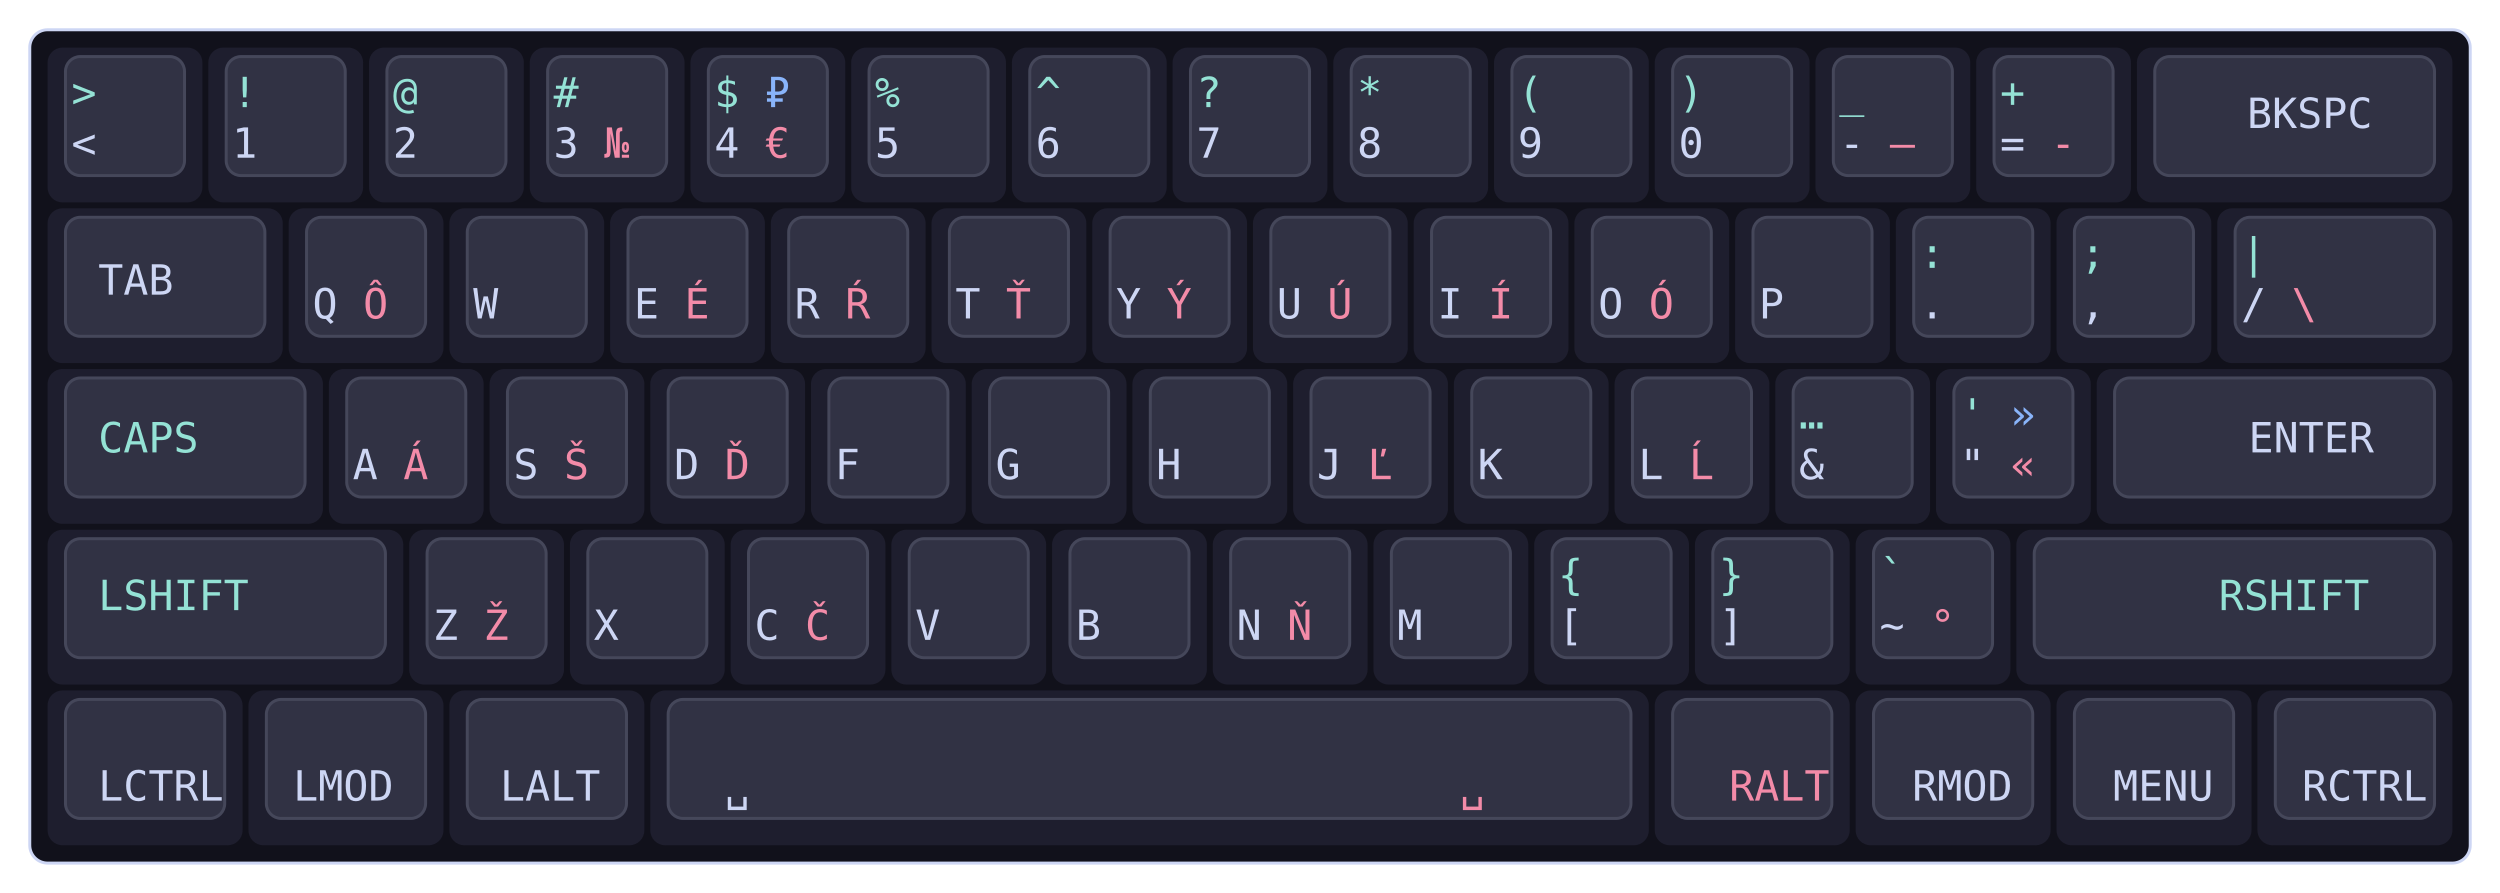
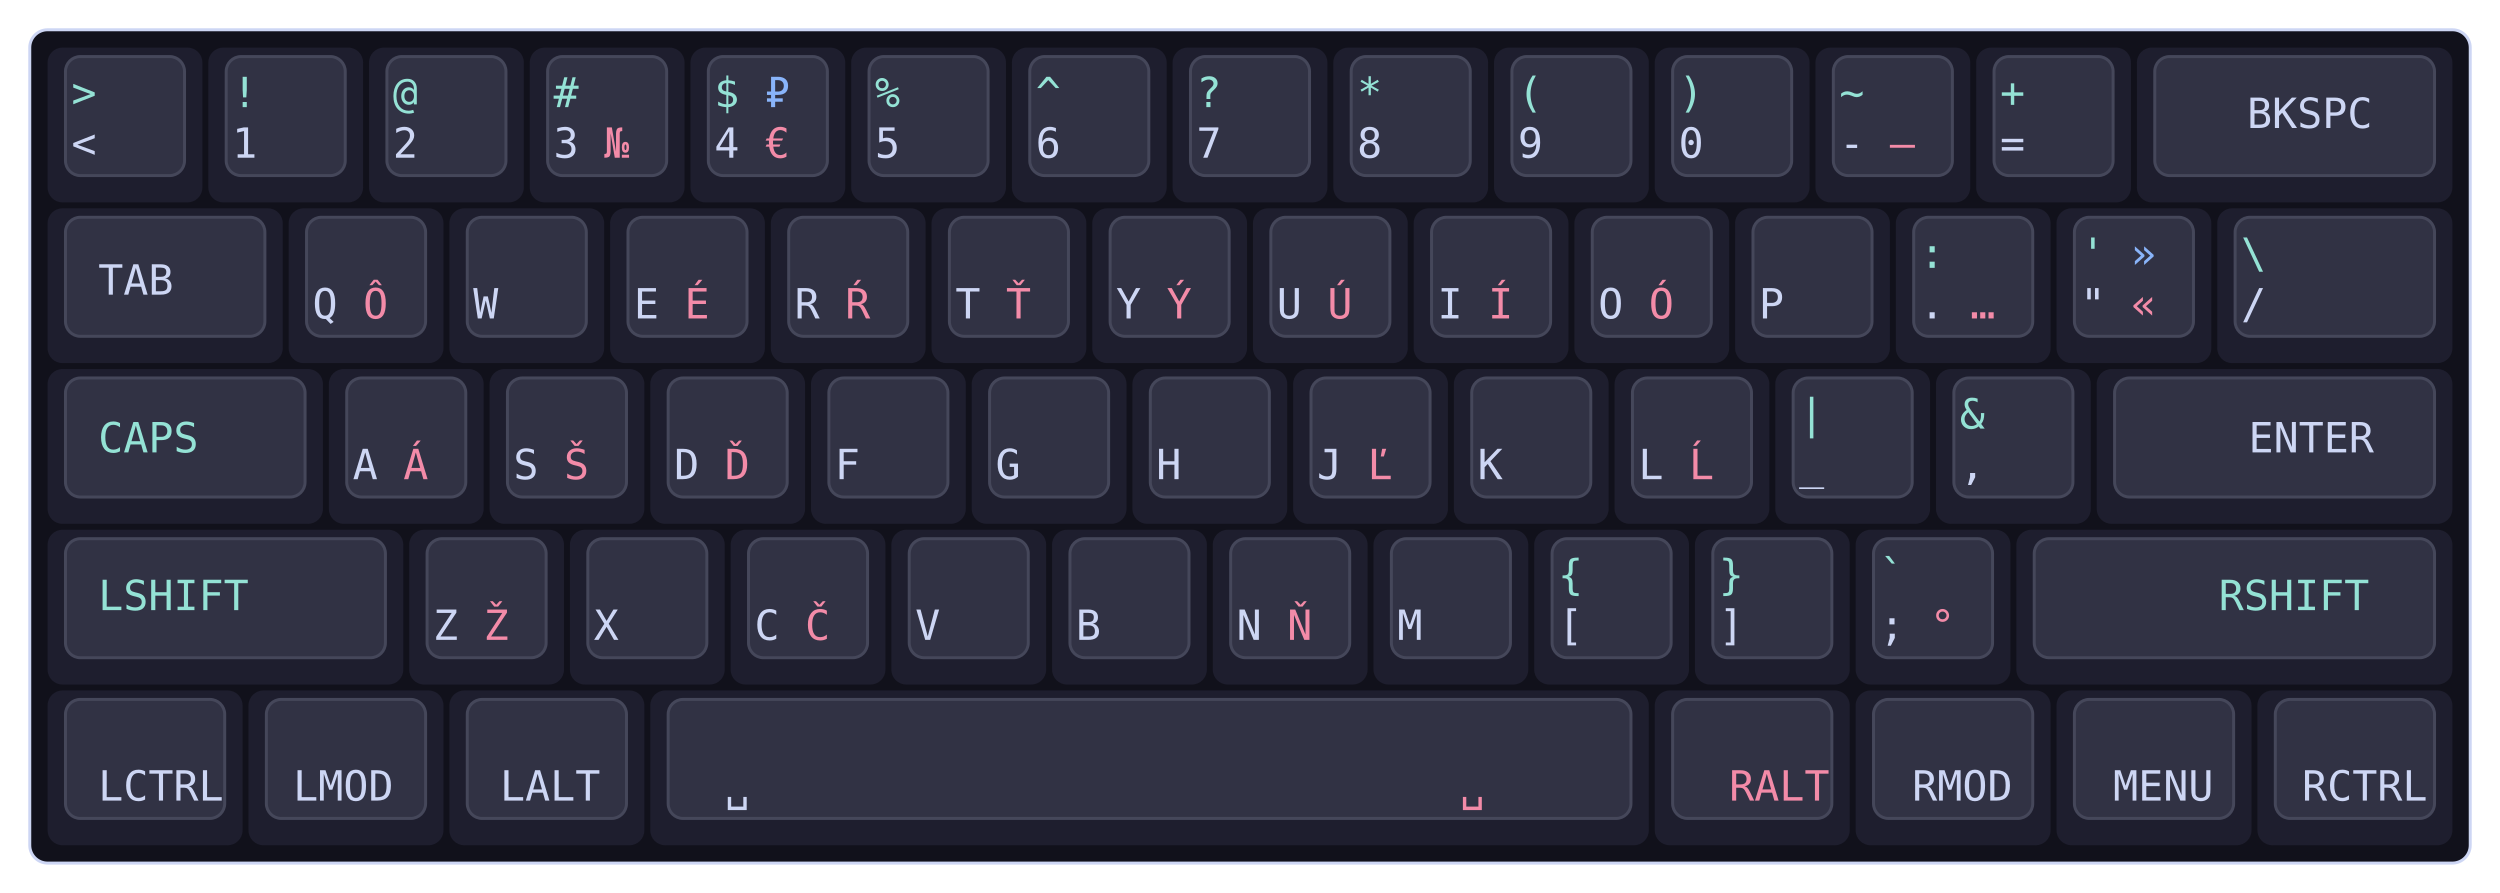
<svg xmlns="http://www.w3.org/2000/svg" width="840px" height="300px" viewBox="0 0 840 300">
  <style type="text/css">
    .keycap .outer { fill: #1e1e2e; }
    .keycap .inner { fill: #313244; stroke: #45475a; }
    .label { font: 14px monospace; }
    .label.level1 { fill: #cdd6f4; }
    .label.level2 { fill: #94e2d5; }
    .label.level3 { fill: #f38ba8; }
    .label.level4 { fill: #89b4fa; }
    .label.small { font-size: 10px; }
  </style>
  <g transform="translate(10,10)">
    <rect width="820" height="280" stroke="#cdd6f4" stroke-width="1" fill="#11111b" rx="6" />
    <g transform="translate(5,5)">
      <g class="keycap">
        <rect x="1" y="1" width="52" height="52" rx="5" class="outer" />
        <rect x="7" y="4" width="40" height="40" rx="5" class="inner" />
        <text x="9.0" y="38.0" class="label level1">&lt;</text>
        <text x="9.0" y="21.0" class="label level2">&gt;</text>
        <text x="26.0" y="38.0" class="label level3" />
        <text x="26.0" y="21.0" class="label level4" />
      </g>
      <g class="keycap">
        <rect x="55" y="1" width="52" height="52" rx="5" class="outer" />
        <rect x="61" y="4" width="40" height="40" rx="5" class="inner" />
        <text x="63.0" y="38.0" class="label level1">1</text>
        <text x="63.0" y="21.0" class="label level2">!</text>
        <text x="80.0" y="38.0" class="label level3" />
        <text x="80.0" y="21.0" class="label level4" />
      </g>
      <g class="keycap">
        <rect x="109" y="1" width="52" height="52" rx="5" class="outer" />
        <rect x="115" y="4" width="40" height="40" rx="5" class="inner" />
        <text x="117.0" y="38.0" class="label level1">2</text>
        <text x="117.0" y="21.0" class="label level2">@</text>
        <text x="134.0" y="38.0" class="label level3" />
        <text x="134.0" y="21.0" class="label level4" />
      </g>
      <g class="keycap">
        <rect x="163" y="1" width="52" height="52" rx="5" class="outer" />
        <rect x="169" y="4" width="40" height="40" rx="5" class="inner" />
        <text x="171.0" y="38.0" class="label level1">3</text>
        <text x="171.0" y="21.0" class="label level2">#</text>
        <text x="188.0" y="38.0" class="label level3">№</text>
        <text x="188.0" y="21.0" class="label level4" />
      </g>
      <g class="keycap">
        <rect x="217" y="1" width="52" height="52" rx="5" class="outer" />
        <rect x="223" y="4" width="40" height="40" rx="5" class="inner" />
        <text x="225.0" y="38.0" class="label level1">4</text>
        <text x="225.0" y="21.0" class="label level2">$</text>
        <text x="242.0" y="38.0" class="label level3">€</text>
        <text x="242.0" y="21.0" class="label level4">₽</text>
      </g>
      <g class="keycap">
        <rect x="271" y="1" width="52" height="52" rx="5" class="outer" />
        <rect x="277" y="4" width="40" height="40" rx="5" class="inner" />
        <text x="279.0" y="38.0" class="label level1">5</text>
        <text x="279.0" y="21.0" class="label level2">%</text>
        <text x="296.0" y="38.0" class="label level3" />
        <text x="296.0" y="21.0" class="label level4" />
      </g>
      <g class="keycap">
        <rect x="325" y="1" width="52" height="52" rx="5" class="outer" />
        <rect x="331" y="4" width="40" height="40" rx="5" class="inner" />
        <text x="333.0" y="38.0" class="label level1">6</text>
        <text x="333.0" y="21.0" class="label level2">^</text>
        <text x="350.0" y="38.0" class="label level3" />
        <text x="350.0" y="21.0" class="label level4" />
      </g>
      <g class="keycap">
        <rect x="379" y="1" width="52" height="52" rx="5" class="outer" />
        <rect x="385" y="4" width="40" height="40" rx="5" class="inner" />
        <text x="387.0" y="38.0" class="label level1">7</text>
        <text x="387.0" y="21.0" class="label level2">?</text>
        <text x="404.0" y="38.0" class="label level3" />
        <text x="404.0" y="21.0" class="label level4" />
      </g>
      <g class="keycap">
        <rect x="433" y="1" width="52" height="52" rx="5" class="outer" />
        <rect x="439" y="4" width="40" height="40" rx="5" class="inner" />
        <text x="441.0" y="38.0" class="label level1">8</text>
        <text x="441.0" y="21.0" class="label level2">*</text>
        <text x="458.0" y="38.0" class="label level3" />
        <text x="458.0" y="21.0" class="label level4" />
      </g>
      <g class="keycap">
        <rect x="487" y="1" width="52" height="52" rx="5" class="outer" />
        <rect x="493" y="4" width="40" height="40" rx="5" class="inner" />
        <text x="495.0" y="38.0" class="label level1">9</text>
        <text x="495.0" y="21.0" class="label level2">(</text>
        <text x="512.0" y="38.0" class="label level3" />
        <text x="512.0" y="21.0" class="label level4" />
      </g>
      <g class="keycap">
        <rect x="541" y="1" width="52" height="52" rx="5" class="outer" />
        <rect x="547" y="4" width="40" height="40" rx="5" class="inner" />
        <text x="549.0" y="38.0" class="label level1">0</text>
        <text x="549.0" y="21.0" class="label level2">)</text>
        <text x="566.0" y="38.0" class="label level3" />
        <text x="566.0" y="21.0" class="label level4" />
      </g>
      <g class="keycap">
        <rect x="595" y="1" width="52" height="52" rx="5" class="outer" />
        <rect x="601" y="4" width="40" height="40" rx="5" class="inner" />
        <text x="603.0" y="38.0" class="label level1">-</text>
-         <text x="603.0" y="21.0" class="label level2">_</text>
+         <text x="603.0" y="21.0" class="label level2">~</text>
        <text x="620.0" y="38.0" class="label level3">—</text>
        <text x="620.0" y="21.0" class="label level4" />
      </g>
      <g class="keycap">
        <rect x="649" y="1" width="52" height="52" rx="5" class="outer" />
        <rect x="655" y="4" width="40" height="40" rx="5" class="inner" />
        <text x="657.0" y="38.0" class="label level1">=</text>
        <text x="657.0" y="21.0" class="label level2">+</text>
-         <text x="674.0" y="38.0" class="label level3">‐</text>
+         <text x="674.0" y="38.0" class="label level3" />
        <text x="674.0" y="21.0" class="label level4" />
      </g>
      <g class="keycap">
        <rect x="703" y="1" width="106" height="52" rx="5" class="outer" />
        <rect x="709" y="4" width="94" height="40" rx="5" class="inner" />
        <text x="740.0" y="28.0" class="label level1">BKSPC</text>
      </g>
      <g class="keycap">
        <rect x="1" y="55" width="79" height="52" rx="5" class="outer" />
        <rect x="7" y="58" width="67" height="40" rx="5" class="inner" />
        <text x="18.0" y="84.0" class="label level1">TAB</text>
      </g>
      <g class="keycap">
        <rect x="82" y="55" width="52" height="52" rx="5" class="outer" />
        <rect x="88" y="58" width="40" height="40" rx="5" class="inner" />
        <text x="90.0" y="92.0" class="label level1">Q</text>
        <text x="90.0" y="75.0" class="label level2" />
        <text x="107.0" y="92.0" class="label level3">Ô</text>
        <text x="107.0" y="75.0" class="label level4" />
      </g>
      <g class="keycap">
        <rect x="136" y="55" width="52" height="52" rx="5" class="outer" />
        <rect x="142" y="58" width="40" height="40" rx="5" class="inner" />
        <text x="144.0" y="92.0" class="label level1">W</text>
        <text x="144.0" y="75.0" class="label level2" />
        <text x="161.0" y="92.0" class="label level3" />
        <text x="161.0" y="75.0" class="label level4" />
      </g>
      <g class="keycap">
        <rect x="190" y="55" width="52" height="52" rx="5" class="outer" />
        <rect x="196" y="58" width="40" height="40" rx="5" class="inner" />
        <text x="198.0" y="92.0" class="label level1">E</text>
        <text x="198.0" y="75.0" class="label level2" />
        <text x="215.0" y="92.0" class="label level3">É</text>
        <text x="215.0" y="75.0" class="label level4" />
      </g>
      <g class="keycap">
        <rect x="244" y="55" width="52" height="52" rx="5" class="outer" />
        <rect x="250" y="58" width="40" height="40" rx="5" class="inner" />
        <text x="252.0" y="92.0" class="label level1">R</text>
        <text x="252.0" y="75.0" class="label level2" />
        <text x="269.0" y="92.0" class="label level3">Ŕ</text>
        <text x="269.0" y="75.0" class="label level4" />
      </g>
      <g class="keycap">
        <rect x="298" y="55" width="52" height="52" rx="5" class="outer" />
        <rect x="304" y="58" width="40" height="40" rx="5" class="inner" />
        <text x="306.0" y="92.0" class="label level1">T</text>
        <text x="306.0" y="75.0" class="label level2" />
        <text x="323.0" y="92.0" class="label level3">Ť</text>
        <text x="323.0" y="75.0" class="label level4" />
      </g>
      <g class="keycap">
        <rect x="352" y="55" width="52" height="52" rx="5" class="outer" />
        <rect x="358" y="58" width="40" height="40" rx="5" class="inner" />
        <text x="360.0" y="92.0" class="label level1">Y</text>
        <text x="360.0" y="75.0" class="label level2" />
        <text x="377.0" y="92.0" class="label level3">Ý</text>
        <text x="377.0" y="75.0" class="label level4" />
      </g>
      <g class="keycap">
        <rect x="406" y="55" width="52" height="52" rx="5" class="outer" />
        <rect x="412" y="58" width="40" height="40" rx="5" class="inner" />
        <text x="414.0" y="92.0" class="label level1">U</text>
        <text x="414.0" y="75.0" class="label level2" />
        <text x="431.0" y="92.0" class="label level3">Ú</text>
        <text x="431.0" y="75.0" class="label level4" />
      </g>
      <g class="keycap">
        <rect x="460" y="55" width="52" height="52" rx="5" class="outer" />
        <rect x="466" y="58" width="40" height="40" rx="5" class="inner" />
        <text x="468.0" y="92.0" class="label level1">I</text>
        <text x="468.0" y="75.0" class="label level2" />
        <text x="485.0" y="92.0" class="label level3">Í</text>
        <text x="485.0" y="75.0" class="label level4" />
      </g>
      <g class="keycap">
        <rect x="514" y="55" width="52" height="52" rx="5" class="outer" />
        <rect x="520" y="58" width="40" height="40" rx="5" class="inner" />
        <text x="522.0" y="92.0" class="label level1">O</text>
        <text x="522.0" y="75.0" class="label level2" />
        <text x="539.0" y="92.0" class="label level3">Ó</text>
        <text x="539.0" y="75.0" class="label level4" />
      </g>
      <g class="keycap">
        <rect x="568" y="55" width="52" height="52" rx="5" class="outer" />
        <rect x="574" y="58" width="40" height="40" rx="5" class="inner" />
        <text x="576.0" y="92.0" class="label level1">P</text>
        <text x="576.0" y="75.0" class="label level2" />
        <text x="593.0" y="92.0" class="label level3" />
        <text x="593.0" y="75.0" class="label level4" />
      </g>
      <g class="keycap">
        <rect x="622" y="55" width="52" height="52" rx="5" class="outer" />
        <rect x="628" y="58" width="40" height="40" rx="5" class="inner" />
        <text x="630.0" y="92.0" class="label level1">.</text>
        <text x="630.0" y="75.0" class="label level2">:</text>
-         <text x="647.0" y="92.0" class="label level3" />
+         <text x="647.0" y="92.0" class="label level3">…</text>
        <text x="647.0" y="75.0" class="label level4" />
      </g>
      <g class="keycap">
        <rect x="676" y="55" width="52" height="52" rx="5" class="outer" />
        <rect x="682" y="58" width="40" height="40" rx="5" class="inner" />
-         <text x="684.0" y="92.0" class="label level1">,</text>
-         <text x="684.0" y="75.0" class="label level2">;</text>
-         <text x="701.0" y="92.0" class="label level3" />
-         <text x="701.0" y="75.0" class="label level4" />
+         <text x="684.0" y="92.0" class="label level1">"</text>
+         <text x="684.0" y="75.0" class="label level2">'</text>
+         <text x="701.0" y="92.0" class="label level3">«</text>
+         <text x="701.0" y="75.0" class="label level4">»</text>
      </g>
      <g class="keycap">
        <rect x="730" y="55" width="79" height="52" rx="5" class="outer" />
        <rect x="736" y="58" width="67" height="40" rx="5" class="inner" />
        <text x="738.0" y="92.0" class="label level1">/</text>
-         <text x="738.0" y="75.0" class="label level2">|</text>
-         <text x="755.0" y="92.0" class="label level3">\</text>
+         <text x="738.0" y="75.0" class="label level2">\</text>
+         <text x="755.0" y="92.0" class="label level3" />
        <text x="755.0" y="75.0" class="label level4" />
      </g>
      <g class="keycap">
        <rect x="1" y="109" width="92.5" height="52" rx="5" class="outer" />
        <rect x="7" y="112" width="80.5" height="40" rx="5" class="inner" />
        <text x="18.0" y="137.0" class="label level2">CAPS</text>
      </g>
      <g class="keycap">
        <rect x="95.5" y="109" width="52" height="52" rx="5" class="outer" />
        <rect x="101.5" y="112" width="40" height="40" rx="5" class="inner" />
        <text x="103.5" y="146.0" class="label level1">A</text>
        <text x="103.5" y="129.0" class="label level2" />
        <text x="120.5" y="146.0" class="label level3">Á</text>
        <text x="120.5" y="129.0" class="label level4" />
      </g>
      <g class="keycap">
        <rect x="149.5" y="109" width="52" height="52" rx="5" class="outer" />
        <rect x="155.5" y="112" width="40" height="40" rx="5" class="inner" />
        <text x="157.5" y="146.0" class="label level1">S</text>
        <text x="157.5" y="129.0" class="label level2" />
        <text x="174.5" y="146.0" class="label level3">Š</text>
        <text x="174.5" y="129.0" class="label level4" />
      </g>
      <g class="keycap">
        <rect x="203.5" y="109" width="52" height="52" rx="5" class="outer" />
        <rect x="209.5" y="112" width="40" height="40" rx="5" class="inner" />
        <text x="211.5" y="146.0" class="label level1">D</text>
        <text x="211.5" y="129.0" class="label level2" />
        <text x="228.5" y="146.0" class="label level3">Ď</text>
        <text x="228.5" y="129.0" class="label level4" />
      </g>
      <g class="keycap">
        <rect x="257.5" y="109" width="52" height="52" rx="5" class="outer" />
        <rect x="263.5" y="112" width="40" height="40" rx="5" class="inner" />
        <text x="265.5" y="146.0" class="label level1">F</text>
        <text x="265.5" y="129.0" class="label level2" />
        <text x="282.5" y="146.0" class="label level3" />
        <text x="282.5" y="129.0" class="label level4" />
      </g>
      <g class="keycap">
        <rect x="311.5" y="109" width="52" height="52" rx="5" class="outer" />
        <rect x="317.5" y="112" width="40" height="40" rx="5" class="inner" />
        <text x="319.5" y="146.0" class="label level1">G</text>
        <text x="319.5" y="129.0" class="label level2" />
        <text x="336.5" y="146.0" class="label level3" />
        <text x="336.5" y="129.0" class="label level4" />
      </g>
      <g class="keycap">
        <rect x="365.5" y="109" width="52" height="52" rx="5" class="outer" />
        <rect x="371.5" y="112" width="40" height="40" rx="5" class="inner" />
        <text x="373.5" y="146.0" class="label level1">H</text>
        <text x="373.5" y="129.0" class="label level2" />
        <text x="390.5" y="146.0" class="label level3" />
        <text x="390.5" y="129.0" class="label level4" />
      </g>
      <g class="keycap">
        <rect x="419.5" y="109" width="52" height="52" rx="5" class="outer" />
        <rect x="425.5" y="112" width="40" height="40" rx="5" class="inner" />
        <text x="427.5" y="146.0" class="label level1">J</text>
        <text x="427.5" y="129.0" class="label level2" />
        <text x="444.5" y="146.0" class="label level3">Ľ</text>
        <text x="444.5" y="129.0" class="label level4" />
      </g>
      <g class="keycap">
        <rect x="473.5" y="109" width="52" height="52" rx="5" class="outer" />
        <rect x="479.5" y="112" width="40" height="40" rx="5" class="inner" />
        <text x="481.5" y="146.0" class="label level1">K</text>
        <text x="481.5" y="129.0" class="label level2" />
        <text x="498.5" y="146.0" class="label level3" />
        <text x="498.5" y="129.0" class="label level4" />
      </g>
      <g class="keycap">
        <rect x="527.5" y="109" width="52" height="52" rx="5" class="outer" />
        <rect x="533.5" y="112" width="40" height="40" rx="5" class="inner" />
        <text x="535.5" y="146.0" class="label level1">L</text>
        <text x="535.5" y="129.0" class="label level2" />
        <text x="552.5" y="146.0" class="label level3">Ĺ</text>
        <text x="552.5" y="129.0" class="label level4" />
      </g>
      <g class="keycap">
        <rect x="581.5" y="109" width="52" height="52" rx="5" class="outer" />
        <rect x="587.5" y="112" width="40" height="40" rx="5" class="inner" />
-         <text x="589.5" y="146.0" class="label level1">&amp;</text>
-         <text x="589.5" y="129.0" class="label level2">…</text>
+         <text x="589.5" y="146.0" class="label level1">_</text>
+         <text x="589.5" y="129.0" class="label level2">|</text>
        <text x="606.5" y="146.0" class="label level3" />
        <text x="606.5" y="129.0" class="label level4" />
      </g>
      <g class="keycap">
        <rect x="635.5" y="109" width="52" height="52" rx="5" class="outer" />
        <rect x="641.5" y="112" width="40" height="40" rx="5" class="inner" />
-         <text x="643.5" y="146.0" class="label level1">"</text>
-         <text x="643.5" y="129.0" class="label level2">'</text>
-         <text x="660.5" y="146.0" class="label level3">«</text>
-         <text x="660.5" y="129.0" class="label level4">»</text>
+         <text x="643.5" y="146.0" class="label level1">,</text>
+         <text x="643.5" y="129.0" class="label level2">&amp;</text>
+         <text x="660.5" y="146.0" class="label level3" />
+         <text x="660.5" y="129.0" class="label level4" />
      </g>
      <g class="keycap">
        <rect x="689.5" y="109" width="119.5" height="52" rx="5" class="outer" />
        <rect x="695.5" y="112" width="107.5" height="40" rx="5" class="inner" />
        <text x="740.5" y="137.0" class="label level1">ENTER</text>
      </g>
      <g class="keycap">
        <rect x="1" y="163" width="119.5" height="52" rx="5" class="outer" />
        <rect x="7" y="166" width="107.5" height="40" rx="5" class="inner" />
        <text x="18.0" y="190.0" class="label level2">LSHIFT</text>
      </g>
      <g class="keycap">
        <rect x="122.5" y="163" width="52" height="52" rx="5" class="outer" />
        <rect x="128.5" y="166" width="40" height="40" rx="5" class="inner" />
        <text x="130.5" y="200.0" class="label level1">Z</text>
        <text x="130.5" y="183.0" class="label level2" />
        <text x="147.5" y="200.0" class="label level3">Ž</text>
        <text x="147.5" y="183.0" class="label level4" />
      </g>
      <g class="keycap">
        <rect x="176.5" y="163" width="52" height="52" rx="5" class="outer" />
        <rect x="182.5" y="166" width="40" height="40" rx="5" class="inner" />
        <text x="184.5" y="200.0" class="label level1">X</text>
        <text x="184.5" y="183.0" class="label level2" />
        <text x="201.5" y="200.0" class="label level3" />
        <text x="201.5" y="183.0" class="label level4" />
      </g>
      <g class="keycap">
        <rect x="230.5" y="163" width="52" height="52" rx="5" class="outer" />
        <rect x="236.5" y="166" width="40" height="40" rx="5" class="inner" />
        <text x="238.5" y="200.0" class="label level1">C</text>
        <text x="238.5" y="183.0" class="label level2" />
        <text x="255.5" y="200.0" class="label level3">Č</text>
        <text x="255.5" y="183.0" class="label level4" />
      </g>
      <g class="keycap">
        <rect x="284.5" y="163" width="52" height="52" rx="5" class="outer" />
        <rect x="290.5" y="166" width="40" height="40" rx="5" class="inner" />
        <text x="292.5" y="200.0" class="label level1">V</text>
        <text x="292.5" y="183.0" class="label level2" />
        <text x="309.5" y="200.0" class="label level3" />
        <text x="309.5" y="183.0" class="label level4" />
      </g>
      <g class="keycap">
        <rect x="338.5" y="163" width="52" height="52" rx="5" class="outer" />
        <rect x="344.5" y="166" width="40" height="40" rx="5" class="inner" />
        <text x="346.5" y="200.0" class="label level1">B</text>
        <text x="346.5" y="183.0" class="label level2" />
        <text x="363.5" y="200.0" class="label level3" />
        <text x="363.5" y="183.0" class="label level4" />
      </g>
      <g class="keycap">
        <rect x="392.5" y="163" width="52" height="52" rx="5" class="outer" />
        <rect x="398.5" y="166" width="40" height="40" rx="5" class="inner" />
        <text x="400.5" y="200.0" class="label level1">N</text>
        <text x="400.5" y="183.0" class="label level2" />
        <text x="417.5" y="200.0" class="label level3">Ň</text>
        <text x="417.5" y="183.0" class="label level4" />
      </g>
      <g class="keycap">
        <rect x="446.5" y="163" width="52" height="52" rx="5" class="outer" />
        <rect x="452.5" y="166" width="40" height="40" rx="5" class="inner" />
        <text x="454.5" y="200.0" class="label level1">M</text>
        <text x="454.5" y="183.0" class="label level2" />
        <text x="471.5" y="200.0" class="label level3" />
        <text x="471.5" y="183.0" class="label level4" />
      </g>
      <g class="keycap">
        <rect x="500.5" y="163" width="52" height="52" rx="5" class="outer" />
        <rect x="506.5" y="166" width="40" height="40" rx="5" class="inner" />
        <text x="508.5" y="200.0" class="label level1">[</text>
        <text x="508.5" y="183.0" class="label level2">{</text>
        <text x="525.5" y="200.0" class="label level3" />
        <text x="525.5" y="183.0" class="label level4" />
      </g>
      <g class="keycap">
        <rect x="554.5" y="163" width="52" height="52" rx="5" class="outer" />
        <rect x="560.5" y="166" width="40" height="40" rx="5" class="inner" />
        <text x="562.5" y="200.0" class="label level1">]</text>
        <text x="562.5" y="183.0" class="label level2">}</text>
        <text x="579.5" y="200.0" class="label level3" />
        <text x="579.5" y="183.0" class="label level4" />
      </g>
      <g class="keycap">
        <rect x="608.5" y="163" width="52" height="52" rx="5" class="outer" />
        <rect x="614.5" y="166" width="40" height="40" rx="5" class="inner" />
-         <text x="616.5" y="200.0" class="label level1">~</text>
+         <text x="616.5" y="200.0" class="label level1">;</text>
        <text x="616.5" y="183.0" class="label level2">`</text>
        <text x="633.5" y="200.0" class="label level3">°</text>
        <text x="633.5" y="183.0" class="label level4" />
      </g>
      <g class="keycap">
        <rect x="662.5" y="163" width="146.5" height="52" rx="5" class="outer" />
        <rect x="668.5" y="166" width="134.5" height="40" rx="5" class="inner" />
        <text x="730.5" y="190.0" class="label level2">RSHIFT</text>
      </g>
      <g class="keycap">
        <rect x="1" y="217" width="65.5" height="52" rx="5" class="outer" />
        <rect x="7" y="220" width="53.5" height="40" rx="5" class="inner" />
        <text x="18.0" y="254.0" class="label level1">LCTRL</text>
      </g>
      <g class="keycap">
        <rect x="68.5" y="217" width="65.5" height="52" rx="5" class="outer" />
        <rect x="74.5" y="220" width="53.5" height="40" rx="5" class="inner" />
        <text x="83.5" y="254.0" class="label level1">LMOD</text>
      </g>
      <g class="keycap">
        <rect x="136" y="217" width="65.5" height="52" rx="5" class="outer" />
        <rect x="142" y="220" width="53.5" height="40" rx="5" class="inner" />
        <text x="153.0" y="254.0" class="label level1">LALT</text>
      </g>
      <g class="keycap">
        <rect x="203.5" y="217" width="335.5" height="52" rx="5" class="outer" />
        <rect x="209.5" y="220" width="323.5" height="40" rx="5" class="inner" />
        <text x="228.5" y="254.0" class="label level1">␣</text>
        <text x="228.5" y="237.0" class="label level2" />
        <text x="475.5" y="254.0" class="label level3">␣</text>
        <text x="475.5" y="237.0" class="label level4" />
      </g>
      <g class="keycap">
        <rect x="541" y="217" width="65.5" height="52" rx="5" class="outer" />
        <rect x="547" y="220" width="53.5" height="40" rx="5" class="inner" />
        <text x="566.0" y="254.0" class="label level3">RALT</text>
      </g>
      <g class="keycap">
        <rect x="608.5" y="217" width="65.5" height="52" rx="5" class="outer" />
        <rect x="614.5" y="220" width="53.5" height="40" rx="5" class="inner" />
        <text x="627.5" y="254.0" class="label level1">RMOD</text>
      </g>
      <g class="keycap">
        <rect x="676" y="217" width="65.5" height="52" rx="5" class="outer" />
        <rect x="682" y="220" width="53.5" height="40" rx="5" class="inner" />
        <text x="695.0" y="254.0" class="label level1">MENU</text>
      </g>
      <g class="keycap">
        <rect x="743.5" y="217" width="65.5" height="52" rx="5" class="outer" />
        <rect x="749.5" y="220" width="53.5" height="40" rx="5" class="inner" />
        <text x="758.5" y="254.0" class="label level1">RCTRL</text>
      </g>
    </g>
  </g>
</svg>
